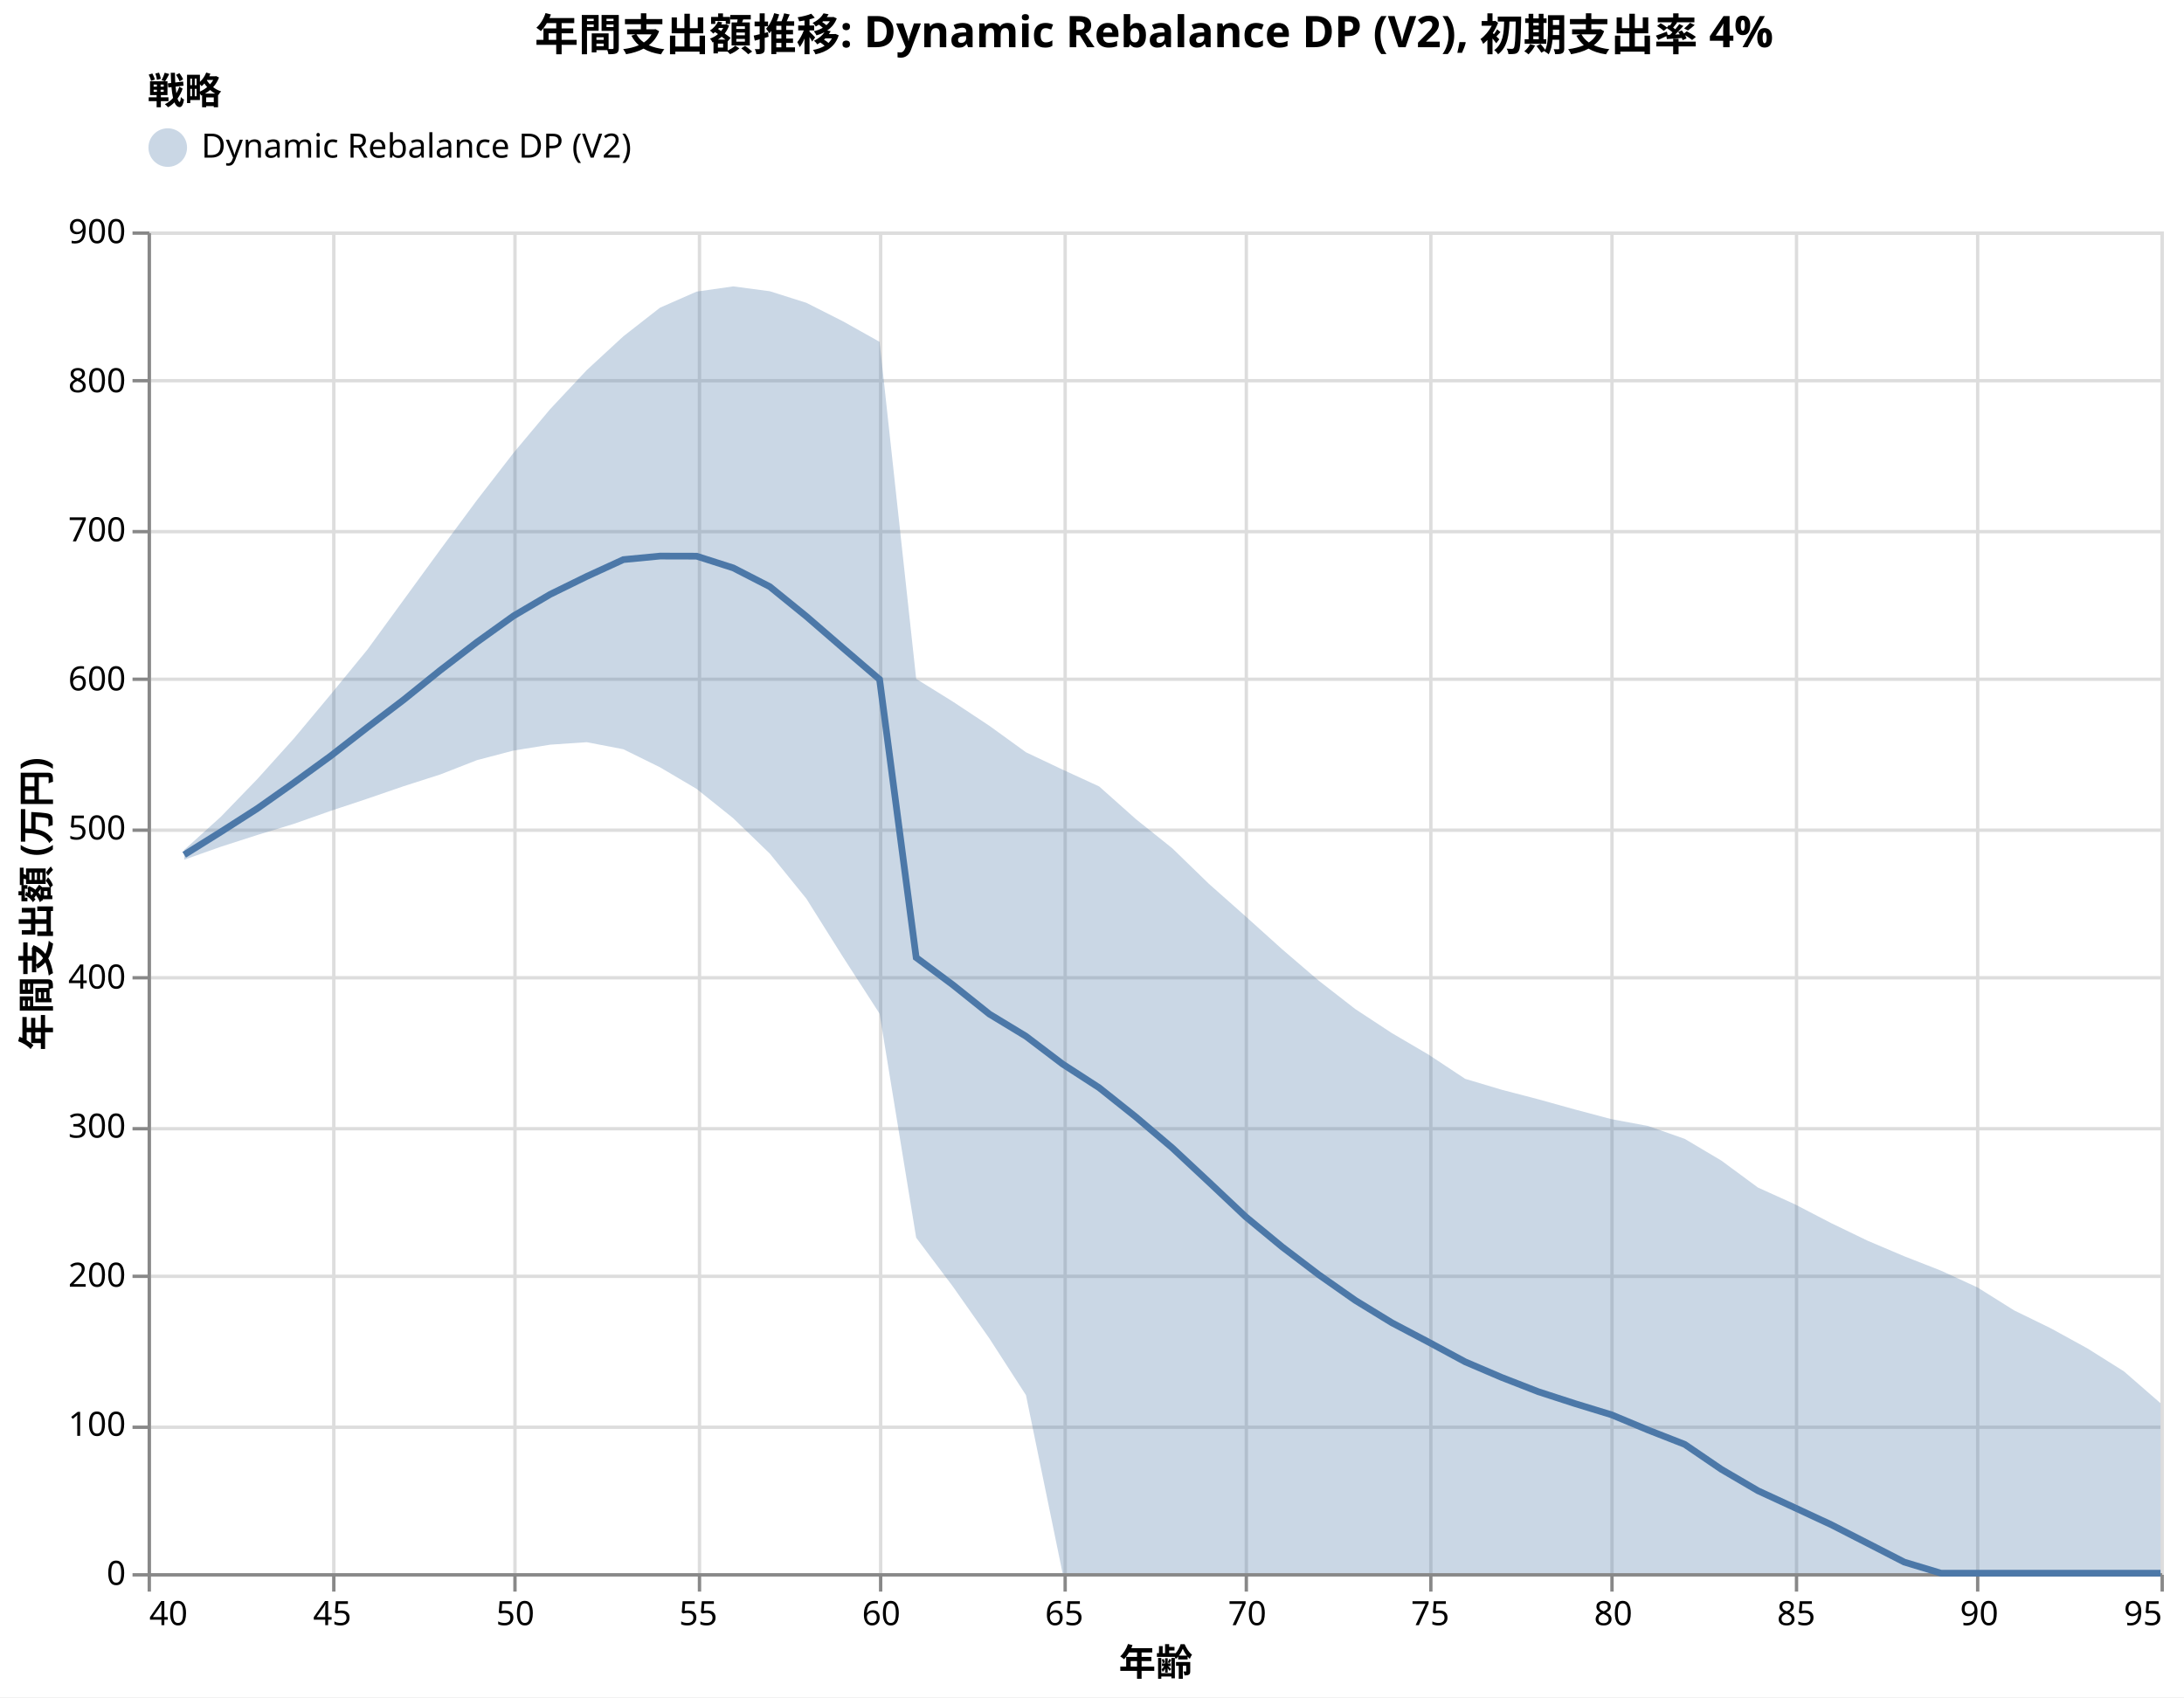
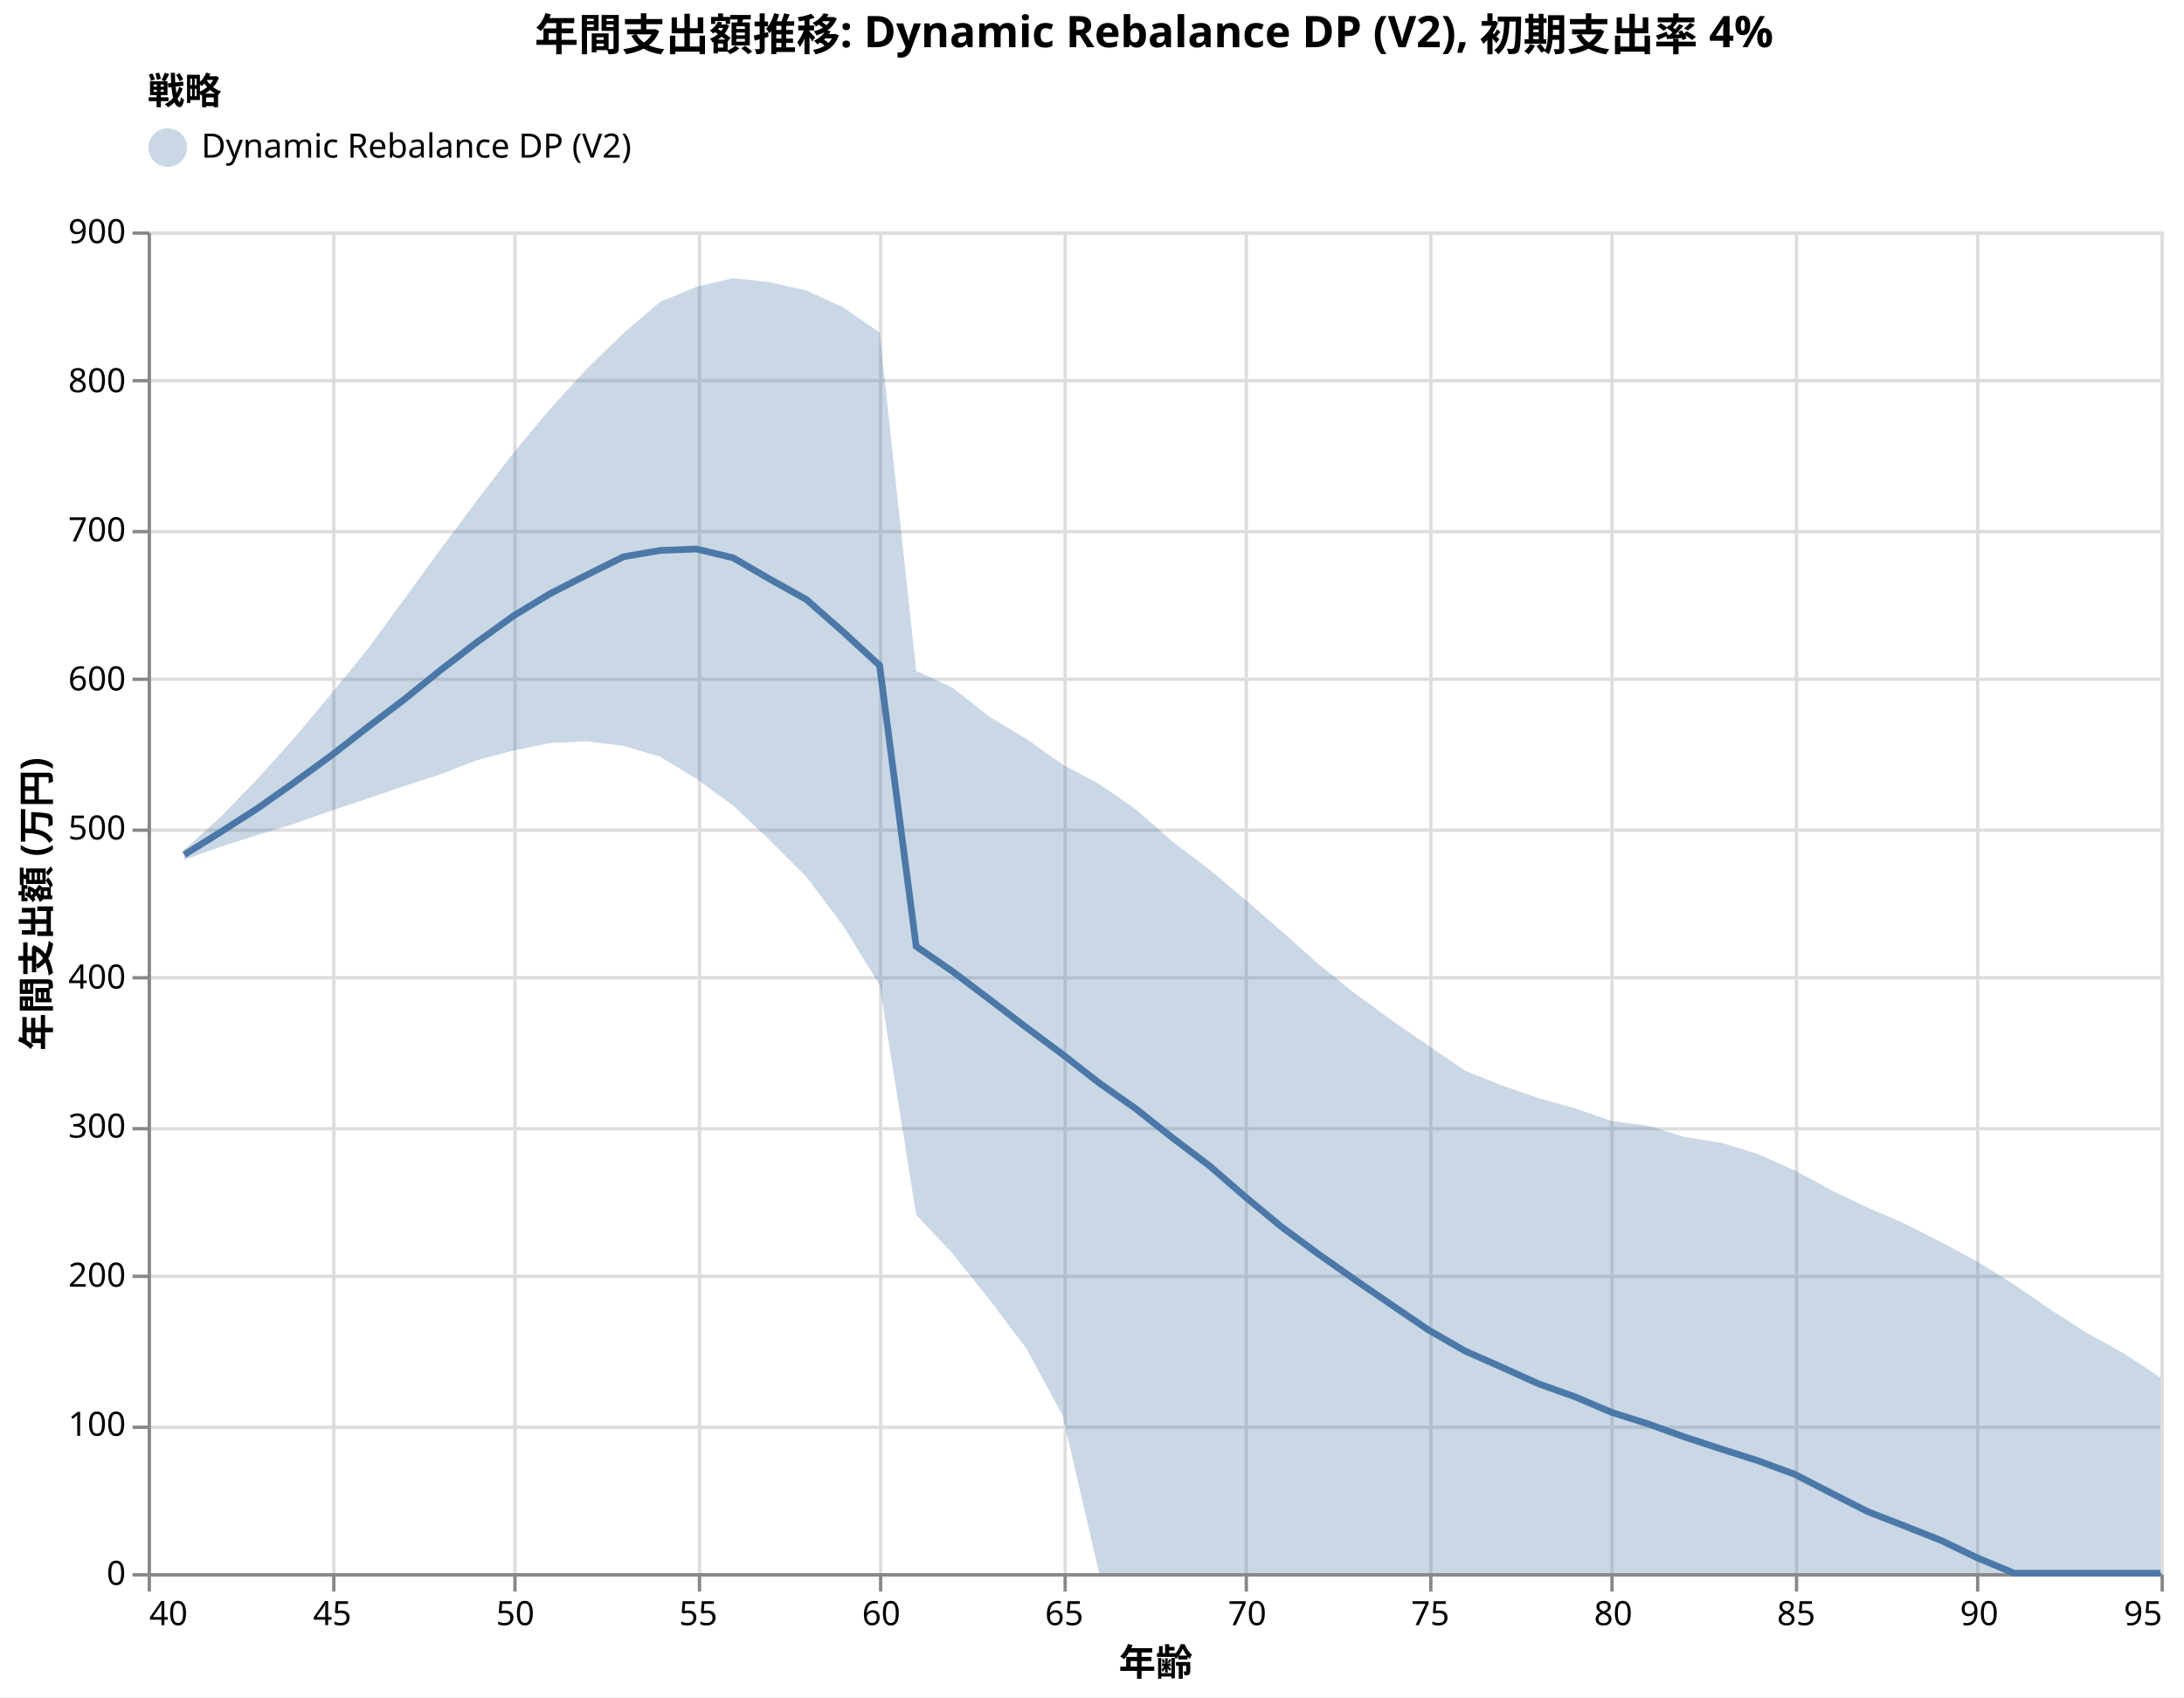
<svg xmlns="http://www.w3.org/2000/svg" version="1.1" class="marks" width="651" height="506" viewBox="0 0 651 506">
  <rect width="651" height="506" fill="white" />
  <g fill="none" stroke-miterlimit="10" transform="translate(44,69)">
    <g class="mark-group role-frame root" role="graphics-object" aria-roledescription="group mark container">
      <g transform="translate(0,0)">
        <path class="background" aria-hidden="true" d="M0.5,0.5h600v400h-600Z" stroke="#ddd" />
        <g>
          <g class="mark-group role-axis" aria-hidden="true">
            <g transform="translate(0.5,400.5)">
              <path class="background" aria-hidden="true" d="M0,0h0v0h0Z" pointer-events="none" />
              <g>
                <g class="mark-rule role-axis-grid" pointer-events="none">
                  <line transform="translate(0,-400)" x2="0" y2="400" stroke="#ddd" stroke-width="1" opacity="1" />
                  <line transform="translate(55,-400)" x2="0" y2="400" stroke="#ddd" stroke-width="1" opacity="1" />
                  <line transform="translate(109,-400)" x2="0" y2="400" stroke="#ddd" stroke-width="1" opacity="1" />
                  <line transform="translate(164,-400)" x2="0" y2="400" stroke="#ddd" stroke-width="1" opacity="1" />
                  <line transform="translate(218,-400)" x2="0" y2="400" stroke="#ddd" stroke-width="1" opacity="1" />
                  <line transform="translate(273,-400)" x2="0" y2="400" stroke="#ddd" stroke-width="1" opacity="1" />
                  <line transform="translate(327,-400)" x2="0" y2="400" stroke="#ddd" stroke-width="1" opacity="1" />
                  <line transform="translate(382,-400)" x2="0" y2="400" stroke="#ddd" stroke-width="1" opacity="1" />
                  <line transform="translate(436,-400)" x2="0" y2="400" stroke="#ddd" stroke-width="1" opacity="1" />
                  <line transform="translate(491,-400)" x2="0" y2="400" stroke="#ddd" stroke-width="1" opacity="1" />
                  <line transform="translate(545,-400)" x2="0" y2="400" stroke="#ddd" stroke-width="1" opacity="1" />
                  <line transform="translate(600,-400)" x2="0" y2="400" stroke="#ddd" stroke-width="1" opacity="1" />
                </g>
              </g>
              <path class="foreground" aria-hidden="true" d="" pointer-events="none" display="none" />
            </g>
          </g>
          <g class="mark-group role-axis" aria-hidden="true">
            <g transform="translate(0.5,0.5)">
              <path class="background" aria-hidden="true" d="M0,0h0v0h0Z" pointer-events="none" />
              <g>
                <g class="mark-rule role-axis-grid" pointer-events="none">
                  <line transform="translate(0,400)" x2="600" y2="0" stroke="#ddd" stroke-width="1" opacity="1" />
                  <line transform="translate(0,356)" x2="600" y2="0" stroke="#ddd" stroke-width="1" opacity="1" />
                  <line transform="translate(0,311)" x2="600" y2="0" stroke="#ddd" stroke-width="1" opacity="1" />
                  <line transform="translate(0,267)" x2="600" y2="0" stroke="#ddd" stroke-width="1" opacity="1" />
                  <line transform="translate(0,222)" x2="600" y2="0" stroke="#ddd" stroke-width="1" opacity="1" />
                  <line transform="translate(0,178)" x2="600" y2="0" stroke="#ddd" stroke-width="1" opacity="1" />
                  <line transform="translate(0,133)" x2="600" y2="0" stroke="#ddd" stroke-width="1" opacity="1" />
                  <line transform="translate(0,89)" x2="600" y2="0" stroke="#ddd" stroke-width="1" opacity="1" />
                  <line transform="translate(0,44)" x2="600" y2="0" stroke="#ddd" stroke-width="1" opacity="1" />
                  <line transform="translate(0,0)" x2="600" y2="0" stroke="#ddd" stroke-width="1" opacity="1" />
                </g>
              </g>
              <path class="foreground" aria-hidden="true" d="" pointer-events="none" display="none" />
            </g>
          </g>
          <g class="mark-group role-axis" role="graphics-symbol" aria-roledescription="axis" aria-label="X-axis titled '年齢' for a linear scale with values from 40 to 95">
            <g transform="translate(0.5,400.5)">
              <path class="background" aria-hidden="true" d="M0,0h0v0h0Z" pointer-events="none" />
              <g>
                <g class="mark-rule role-axis-tick" pointer-events="none">
                  <line transform="translate(0,0)" x2="0" y2="5" stroke="#888" stroke-width="1" opacity="1" />
                  <line transform="translate(55,0)" x2="0" y2="5" stroke="#888" stroke-width="1" opacity="1" />
                  <line transform="translate(109,0)" x2="0" y2="5" stroke="#888" stroke-width="1" opacity="1" />
                  <line transform="translate(164,0)" x2="0" y2="5" stroke="#888" stroke-width="1" opacity="1" />
                  <line transform="translate(218,0)" x2="0" y2="5" stroke="#888" stroke-width="1" opacity="1" />
                  <line transform="translate(273,0)" x2="0" y2="5" stroke="#888" stroke-width="1" opacity="1" />
                  <line transform="translate(327,0)" x2="0" y2="5" stroke="#888" stroke-width="1" opacity="1" />
                  <line transform="translate(382,0)" x2="0" y2="5" stroke="#888" stroke-width="1" opacity="1" />
                  <line transform="translate(436,0)" x2="0" y2="5" stroke="#888" stroke-width="1" opacity="1" />
                  <line transform="translate(491,0)" x2="0" y2="5" stroke="#888" stroke-width="1" opacity="1" />
                  <line transform="translate(545,0)" x2="0" y2="5" stroke="#888" stroke-width="1" opacity="1" />
                  <line transform="translate(600,0)" x2="0" y2="5" stroke="#888" stroke-width="1" opacity="1" />
                </g>
                <g class="mark-text role-axis-label" pointer-events="none">
                  <text text-anchor="start" transform="translate(0,15)" font-family="sans-serif" font-size="10px" fill="#000" opacity="1">40</text>
                  <text text-anchor="middle" transform="translate(54.54545,15)" font-family="sans-serif" font-size="10px" fill="#000" opacity="1">45</text>
                  <text text-anchor="middle" transform="translate(109.0909,15)" font-family="sans-serif" font-size="10px" fill="#000" opacity="1">50</text>
                  <text text-anchor="middle" transform="translate(163.6364,15)" font-family="sans-serif" font-size="10px" fill="#000" opacity="1">55</text>
                  <text text-anchor="middle" transform="translate(218.1818,15)" font-family="sans-serif" font-size="10px" fill="#000" opacity="1">60</text>
                  <text text-anchor="middle" transform="translate(272.7273,15)" font-family="sans-serif" font-size="10px" fill="#000" opacity="1">65</text>
                  <text text-anchor="middle" transform="translate(327.2727,15)" font-family="sans-serif" font-size="10px" fill="#000" opacity="1">70</text>
                  <text text-anchor="middle" transform="translate(381.8182,15)" font-family="sans-serif" font-size="10px" fill="#000" opacity="1">75</text>
                  <text text-anchor="middle" transform="translate(436.3636,15)" font-family="sans-serif" font-size="10px" fill="#000" opacity="1">80</text>
                  <text text-anchor="middle" transform="translate(490.9091,15)" font-family="sans-serif" font-size="10px" fill="#000" opacity="1">85</text>
                  <text text-anchor="middle" transform="translate(545.4545,15)" font-family="sans-serif" font-size="10px" fill="#000" opacity="1">90</text>
                  <text text-anchor="end" transform="translate(600,15)" font-family="sans-serif" font-size="10px" fill="#000" opacity="1">95</text>
                </g>
                <g class="mark-rule role-axis-domain" pointer-events="none">
                  <line transform="translate(0,0)" x2="600" y2="0" stroke="#888" stroke-width="1" opacity="1" />
                </g>
                <g class="mark-text role-axis-title" pointer-events="none">
                  <text text-anchor="middle" transform="translate(300,30)" font-family="sans-serif" font-size="11px" font-weight="bold" fill="#000" opacity="1">年齢</text>
                </g>
              </g>
              <path class="foreground" aria-hidden="true" d="" pointer-events="none" display="none" />
            </g>
          </g>
          <g class="mark-group role-axis" role="graphics-symbol" aria-roledescription="axis" aria-label="Y-axis titled '年間支出額 (万円)' for a linear scale with values from 0 to 900">
            <g transform="translate(0.5,0.5)">
              <path class="background" aria-hidden="true" d="M0,0h0v0h0Z" pointer-events="none" />
              <g>
                <g class="mark-rule role-axis-tick" pointer-events="none">
                  <line transform="translate(0,400)" x2="-5" y2="0" stroke="#888" stroke-width="1" opacity="1" />
                  <line transform="translate(0,356)" x2="-5" y2="0" stroke="#888" stroke-width="1" opacity="1" />
                  <line transform="translate(0,311)" x2="-5" y2="0" stroke="#888" stroke-width="1" opacity="1" />
                  <line transform="translate(0,267)" x2="-5" y2="0" stroke="#888" stroke-width="1" opacity="1" />
                  <line transform="translate(0,222)" x2="-5" y2="0" stroke="#888" stroke-width="1" opacity="1" />
                  <line transform="translate(0,178)" x2="-5" y2="0" stroke="#888" stroke-width="1" opacity="1" />
                  <line transform="translate(0,133)" x2="-5" y2="0" stroke="#888" stroke-width="1" opacity="1" />
                  <line transform="translate(0,89)" x2="-5" y2="0" stroke="#888" stroke-width="1" opacity="1" />
                  <line transform="translate(0,44)" x2="-5" y2="0" stroke="#888" stroke-width="1" opacity="1" />
                  <line transform="translate(0,0)" x2="-5" y2="0" stroke="#888" stroke-width="1" opacity="1" />
                </g>
                <g class="mark-text role-axis-label" pointer-events="none">
                  <text text-anchor="end" transform="translate(-7,403)" font-family="sans-serif" font-size="10px" fill="#000" opacity="1">0</text>
                  <text text-anchor="end" transform="translate(-7,358.5556)" font-family="sans-serif" font-size="10px" fill="#000" opacity="1">100</text>
                  <text text-anchor="end" transform="translate(-7,314.1111)" font-family="sans-serif" font-size="10px" fill="#000" opacity="1">200</text>
                  <text text-anchor="end" transform="translate(-7,269.6667)" font-family="sans-serif" font-size="10px" fill="#000" opacity="1">300</text>
                  <text text-anchor="end" transform="translate(-7,225.2222)" font-family="sans-serif" font-size="10px" fill="#000" opacity="1">400</text>
                  <text text-anchor="end" transform="translate(-7,180.7778)" font-family="sans-serif" font-size="10px" fill="#000" opacity="1">500</text>
                  <text text-anchor="end" transform="translate(-7,136.3333)" font-family="sans-serif" font-size="10px" fill="#000" opacity="1">600</text>
                  <text text-anchor="end" transform="translate(-7,91.88889)" font-family="sans-serif" font-size="10px" fill="#000" opacity="1">700</text>
                  <text text-anchor="end" transform="translate(-7,47.44444)" font-family="sans-serif" font-size="10px" fill="#000" opacity="1">800</text>
                  <text text-anchor="end" transform="translate(-7,3)" font-family="sans-serif" font-size="10px" fill="#000" opacity="1">900</text>
                </g>
                <g class="mark-rule role-axis-domain" pointer-events="none">
                  <line transform="translate(0,400)" x2="0" y2="-400" stroke="#888" stroke-width="1" opacity="1" />
                </g>
                <g class="mark-text role-axis-title" pointer-events="none">
                  <text text-anchor="middle" transform="translate(-27.68457,200) rotate(-90) translate(0,-2)" font-family="sans-serif" font-size="11px" font-weight="bold" fill="#000" opacity="1">年間支出額 (万円)</text>
                </g>
              </g>
              <path class="foreground" aria-hidden="true" d="" pointer-events="none" display="none" />
            </g>
          </g>
          <g class="mark-group role-scope layer_0_pathgroup" role="graphics-object" aria-roledescription="group mark container">
            <g transform="translate(0,0)">
              <path class="background" aria-hidden="true" d="M0,0h600v400h-600Z" />
              <g>
                <g class="mark-area role-mark layer_0_marks" role="graphics-object" aria-roledescription="area mark container">
-                   <path aria-label="年齢: 41; 年間支出額 (万円): 478.577793982; spend75p: 485.154242674; 戦略: Dynamic Rebalance DP (V2)" role="graphics-symbol" aria-roledescription="area mark" d="M10.909,187.299L21.818,183.436L32.727,179.921L43.636,176.598L54.545,172.75L65.455,169.121L76.364,165.373L87.273,161.875L98.182,157.612L109.091,154.755L120,153.006L130.909,152.269L141.818,154.371L152.727,159.746L163.636,166.184L174.545,174.929L185.455,185.477L196.364,198.921L207.273,216.301L218.182,233.196L229.091,299.987L240,314.504L250.909,330.02L261.818,346.929L272.727,400L283.636,400L294.545,400L305.455,400L316.364,400L327.273,400L338.182,400L349.091,400L360,400L370.909,400L381.818,400L392.727,400L403.636,400L414.545,400L425.455,400L436.364,400L447.273,400L458.182,400L469.091,400L480,400L490.909,400L501.818,400L512.727,400L523.636,400L534.545,400L545.455,400L556.364,400L567.273,400L578.182,400L589.091,400L600,400L600,349.335L589.091,339.838L578.182,332.975L567.273,326.989L556.364,321.659L545.455,314.826L534.545,309.804L523.636,305.537L512.727,300.906L501.818,295.639L490.909,289.98L480,285.038L469.091,277.002L458.182,270.528L447.273,266.691L436.364,264.655L425.455,261.764L414.545,258.73L403.636,255.887L392.727,252.626L381.818,245.409L370.909,239.009L360,231.844L349.091,223.365L338.182,214.004L327.273,204.177L316.364,194.509L305.455,183.919L294.545,175.173L283.636,165.458L272.727,160.441L261.818,155.274L250.909,147.378L240,140.158L229.091,133.386L218.182,32.908L207.273,26.794L196.364,21.279L185.455,17.825L174.545,16.381L163.636,17.94L152.727,22.733L141.818,31.256L130.909,41.324L120,52.958L109.091,65.992L98.182,80.082L87.273,94.82L76.364,109.778L65.455,124.744L54.545,138.064L43.636,151.125L32.727,163.226L21.818,174.509L10.909,184.376Z" fill="#4c78a8" opacity="0.3" />
+                   <path aria-label="年齢: 41; 年間支出額 (万円): 478.577793982; spend75p: 485.154242674; 戦略: Dynamic Rebalance DP (V2)" role="graphics-symbol" aria-roledescription="area mark" d="M10.909,187.299L21.818,183.436L32.727,179.921L43.636,176.598L54.545,172.75L65.455,169.121L76.364,165.391L87.273,161.877L98.182,157.621L109.091,154.755L120,152.516L130.909,151.994L141.818,153.354L152.727,156.57L163.636,163.234L174.545,171.179L185.455,181.504L196.364,192.399L207.273,206.912L218.182,224.582L229.091,293.185L240,304.792L250.909,318.447L261.818,332.852L272.727,352.898L283.636,400L294.545,400L305.455,400L316.364,400L327.273,400L338.182,400L349.091,400L360,400L370.909,400L381.818,400L392.727,400L403.636,400L414.545,400L425.455,400L436.364,400L447.273,400L458.182,400L469.091,400L480,400L490.909,400L501.818,400L512.727,400L523.636,400L534.545,400L545.455,400L556.364,400L567.273,400L578.182,400L589.091,400L600,400L600,341.726L589.091,334.489L578.182,328.48L567.273,321.47L556.364,313.963L545.455,307.153L534.545,301.291L523.636,295.757L512.727,291.04L501.818,285.81L490.909,279.887L480,275.049L469.091,271.707L458.182,269.981L447.273,266.637L436.364,265.202L425.455,261.402L414.545,258.373L403.636,254.578L392.727,250.207L381.818,242.772L370.909,235.233L360,227.284L349.091,218.498L338.182,208.798L327.273,199.271L316.364,190.14L305.455,181.858L294.545,172.281L283.636,164.74L272.727,158.937L261.818,151.206L250.909,144.678L240,136.079L229.091,130.976L218.182,30.103L207.273,22.624L196.364,17.609L185.455,15.16L174.545,13.932L163.636,16.509L152.727,20.997L141.818,30.341L130.909,40.946L120,52.87L109.091,65.971L98.182,80.171L87.273,94.823L76.364,109.778L65.455,124.744L54.545,138.064L43.636,151.125L32.727,163.226L21.818,174.509L10.909,184.376Z" fill="#4c78a8" opacity="0.3" />
                </g>
              </g>
              <path class="foreground" aria-hidden="true" d="" display="none" />
            </g>
          </g>
          <g class="mark-group role-scope layer_1_pathgroup" role="graphics-object" aria-roledescription="group mark container">
            <g transform="translate(0,0)">
              <path class="background" aria-hidden="true" d="M0,0h600v400h-600Z" />
              <g>
                <g class="mark-line role-mark layer_1_marks" role="graphics-object" aria-roledescription="line mark container">
-                   <path aria-label="年齢: 41; spend50p: 481.881315374; group_label: Dynamic Rebalance DP (V2)" role="graphics-symbol" aria-roledescription="line mark" d="M10.909,185.831L21.818,179.013L32.727,172.023L43.636,164.319L54.545,156.383L65.455,147.894L76.364,139.585L87.273,130.799L98.182,122.427L109.091,114.605L120,108.19L130.909,102.838L141.818,97.833L152.727,96.782L163.636,96.81L174.545,100.3L185.455,105.899L196.364,114.759L207.273,124.198L218.182,133.559L229.091,216.47L240,224.591L250.909,233.322L261.818,239.94L272.727,248.21L283.636,255.281L294.545,263.97L305.455,273.24L316.364,283.422L327.273,293.716L338.182,302.728L349.091,311.029L360,318.687L370.909,325.363L381.818,331.109L392.727,336.992L403.636,341.656L414.545,345.906L425.455,349.448L436.364,352.785L447.273,357.333L458.182,361.606L469.091,369.04L480,375.425L490.909,380.457L501.818,385.535L512.727,391.112L523.636,396.71L534.545,400L545.455,400L556.364,400L567.273,400L578.182,400L589.091,400L600,400" stroke="#4c78a8" stroke-width="2" />
+                   <path aria-label="年齢: 41; spend50p: 481.881315374; group_label: Dynamic Rebalance DP (V2)" role="graphics-symbol" aria-roledescription="line mark" d="M10.909,185.831L21.818,179.013L32.727,172.023L43.636,164.319L54.545,156.383L65.455,147.894L76.364,139.61L87.273,130.818L98.182,122.445L109.091,114.583L120,107.961L130.909,102.41L141.818,97.003L152.727,95.097L163.636,94.685L174.545,97.301L185.455,103.652L196.364,109.729L207.273,119.338L218.182,129.369L229.091,213.129L240,220.664L250.909,228.896L261.818,237.235L272.727,245.341L283.636,253.86L294.545,261.538L305.455,270.191L316.364,278.439L327.273,287.886L338.182,296.906L349.091,304.939L360,312.609L370.909,320.1L381.818,327.509L392.727,333.782L403.636,338.601L414.545,343.521L425.455,347.414L436.364,352.057L447.273,355.511L458.182,359.417L469.091,363.004L480,366.479L490.909,370.506L501.818,376.111L512.727,381.657L523.636,385.901L534.545,390.22L545.455,395.471L556.364,400L567.273,400L578.182,400L589.091,400L600,400" stroke="#4c78a8" stroke-width="2" />
                </g>
              </g>
              <path class="foreground" aria-hidden="true" d="" display="none" />
            </g>
          </g>
          <g class="mark-group role-legend" role="graphics-symbol" aria-roledescription="legend" aria-label="Symbol legend titled '戦略' for fill color and stroke color with 1 value: Dynamic Rebalance DP (V2)">
            <g transform="translate(0,-47)">
              <path class="background" aria-hidden="true" d="M0,0h144v29h-144Z" pointer-events="none" />
              <g>
                <g class="mark-group role-legend-entry">
                  <g transform="translate(0,16)">
                    <path class="background" aria-hidden="true" d="M0,0h0v0h0Z" pointer-events="none" />
                    <g>
                      <g class="mark-group role-scope" role="graphics-object" aria-roledescription="group mark container">
                        <g transform="translate(0,0)">
                          <path class="background" aria-hidden="true" d="M0,0h143.646v12.5h-143.646Z" pointer-events="none" opacity="1" />
                          <g>
                            <g class="mark-symbol role-legend-symbol" pointer-events="none">
                              <path transform="translate(6,6)" d="M5,0A5,5,0,1,1,-5,0A5,5,0,1,1,5,0" fill="#4c78a8" stroke="#4c78a8" stroke-width="1.5" opacity="0.3" />
                            </g>
                            <g class="mark-text role-legend-label" pointer-events="none">
                              <text text-anchor="start" transform="translate(16,9)" font-family="sans-serif" font-size="10px" fill="#000" opacity="1">Dynamic Rebalance DP (V2)</text>
                            </g>
                          </g>
                          <path class="foreground" aria-hidden="true" d="" pointer-events="none" display="none" />
                        </g>
                      </g>
                    </g>
                    <path class="foreground" aria-hidden="true" d="" pointer-events="none" display="none" />
                  </g>
                </g>
                <g class="mark-text role-legend-title" pointer-events="none">
                  <text text-anchor="start" transform="translate(0,9)" font-family="sans-serif" font-size="11px" font-weight="bold" fill="#000" opacity="1">戦略</text>
                </g>
              </g>
              <path class="foreground" aria-hidden="true" d="" pointer-events="none" display="none" />
            </g>
          </g>
          <g class="mark-group role-title">
            <g transform="translate(300,-64)">
              <path class="background" aria-hidden="true" d="M0,0h0v0h0Z" pointer-events="none" />
              <g>
                <g class="mark-text role-title-text" role="graphics-symbol" aria-roledescription="title" aria-label="Title text '年間支出額推移: Dynamic Rebalance DP (V2), 初期支出率 4%'" pointer-events="none">
                  <text text-anchor="middle" transform="translate(0,10)" font-family="sans-serif" font-size="13px" font-weight="bold" fill="#000" opacity="1">年間支出額推移: Dynamic Rebalance DP (V2), 初期支出率 4%</text>
                </g>
              </g>
              <path class="foreground" aria-hidden="true" d="" pointer-events="none" display="none" />
            </g>
          </g>
        </g>
        <path class="foreground" aria-hidden="true" d="" display="none" />
      </g>
    </g>
  </g>
</svg>
